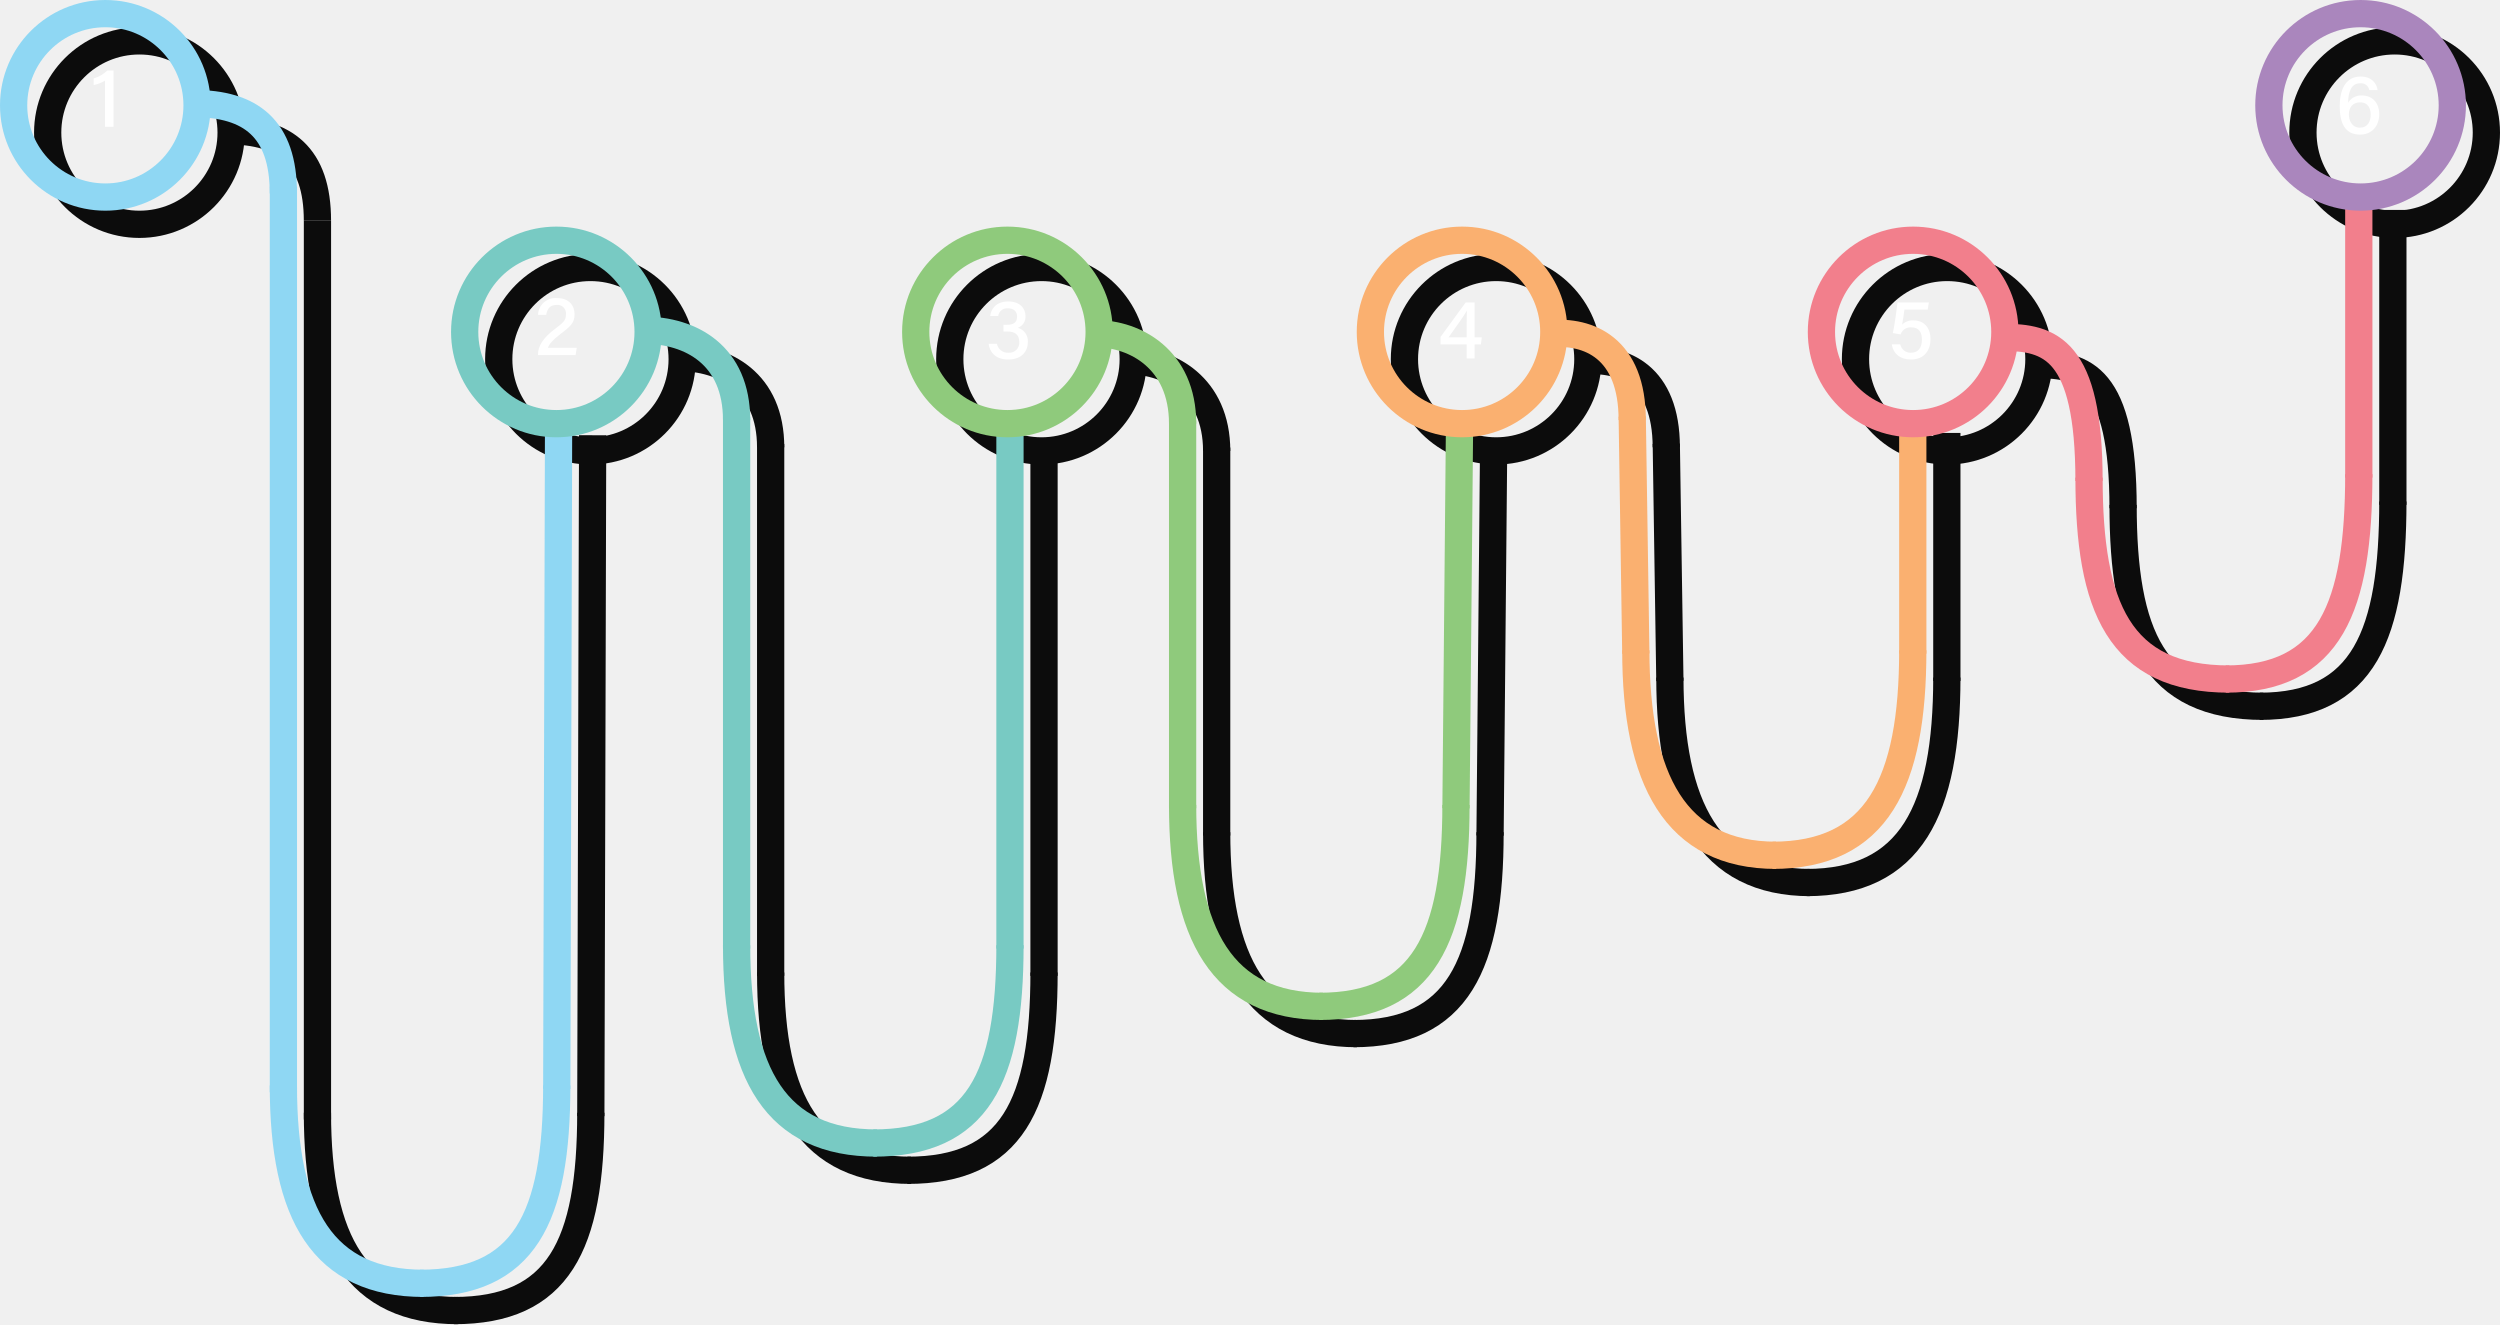
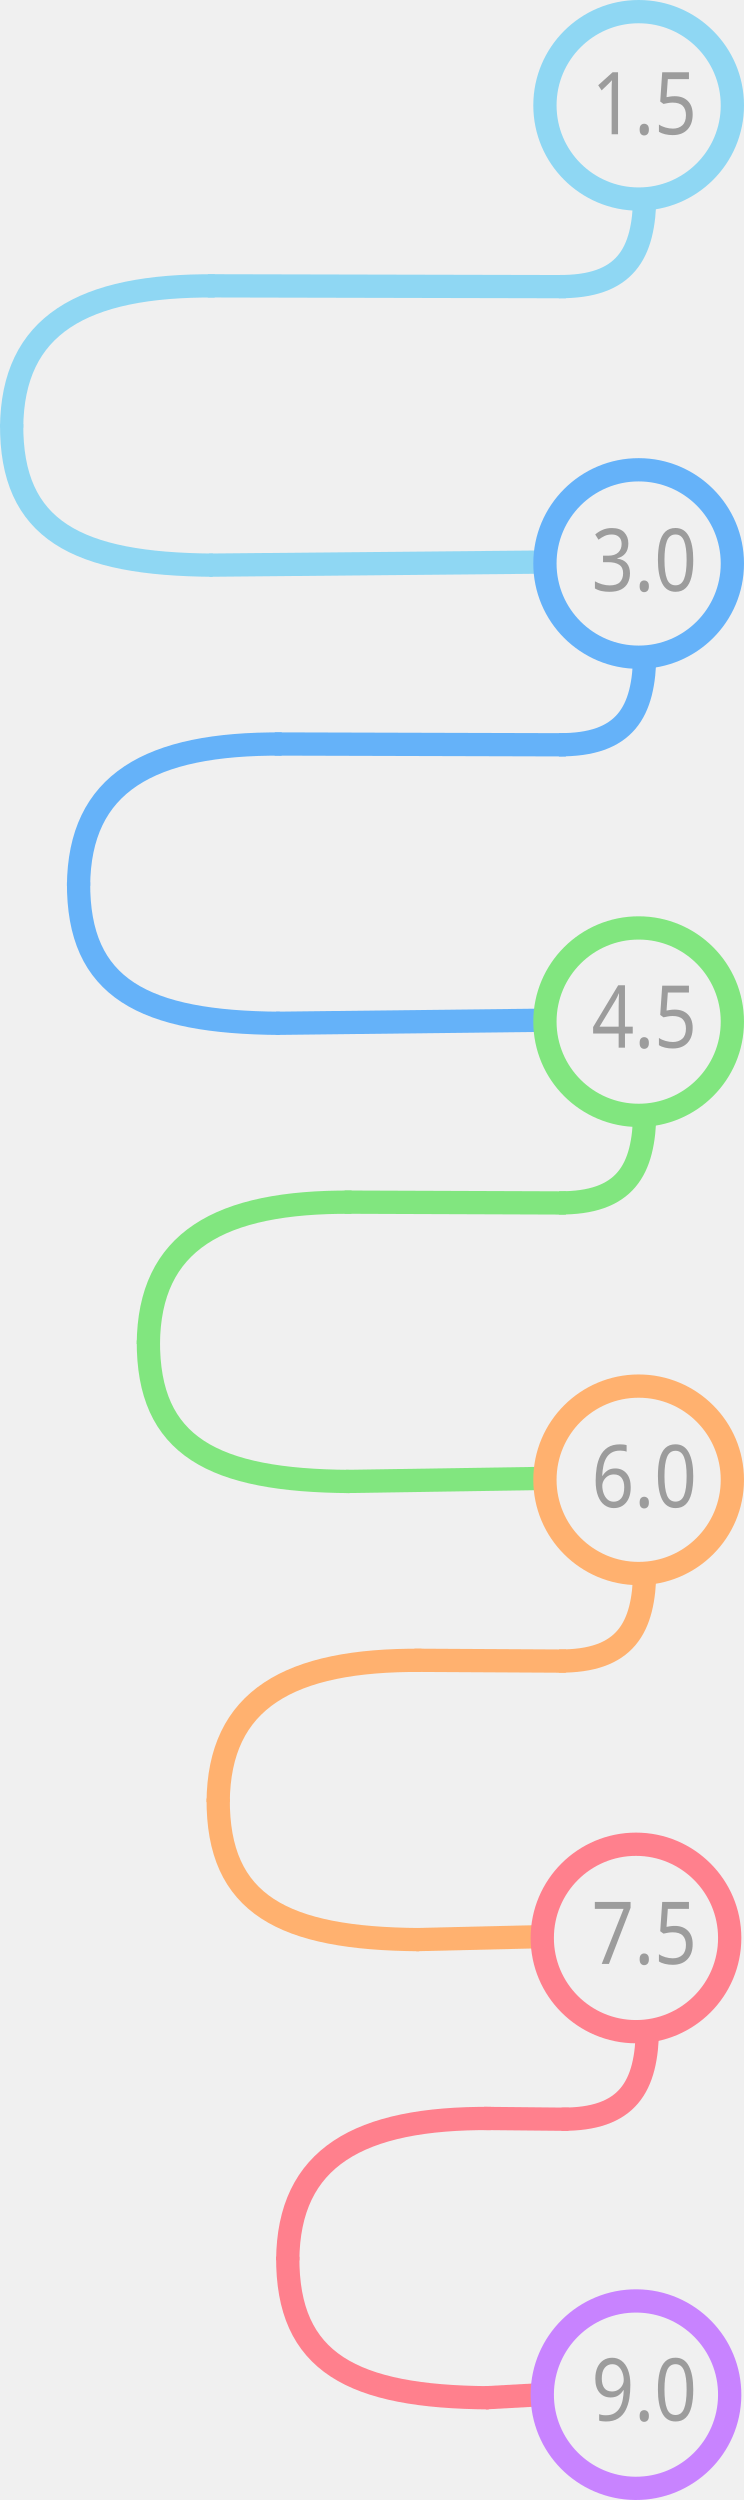
- <svg xmlns="http://www.w3.org/2000/svg" viewBox="0 0 734 388.785">
+ <svg xmlns="http://www.w3.org/2000/svg" viewBox="0 0 255.767 859.433">
  <defs>
-     <style>.a,.b,.c,.d,.e,.f,.g,.h,.i{fill:none;stroke-miterlimit:10;}.a,.b{stroke:#0c0c0c;}.a,.c{stroke-width:6px;}.b,.d,.e,.f,.g,.h,.i{stroke-width:8px;}.c,.h{stroke:#8fd7f3;}.d{stroke:#f27f8c;}.e{stroke:#fab070;}.f{stroke:#8fca7c;}.g{stroke:#78cac3;}.i{stroke:#aa86bd;}.j{fill:#fff;}</style>
+     <style>.a,.b,.c,.d,.e,.f,.g{fill:none;stroke-miterlimit:10;}.a,.b{stroke:#8fd7f3;}.a{stroke-width:6px;}.b,.c,.d,.e,.f,.g{stroke-width:8px;}.c{stroke:#65b2f9;}.d{stroke:#81e67f;}.e{stroke:#ffb16f;}.f{stroke:#ff808d;}.g{stroke:#c883ff;}.h{font-size:29.866px;fill:#9c9c9c;font-family:MyriadPro-Regular, Myriad Pro;}</style>
  </defs>
-   <path class="a" d="M136.661,738.935" transform="translate(-16 -374.215)" />
-   <line class="b" x1="702.543" y1="61.634" x2="702.543" y2="148.23" />
-   <path class="b" d="M639.339,522.445c0,38.018,8.8,59.139,41.186,59.139" transform="translate(-16 -374.215)" />
-   <path class="b" d="M679.469,581.584c30.625,0,39.074-21.065,39.074-60.139" transform="translate(-16 -374.215)" />
-   <path class="b" d="M613.994,481.26c13.729,0,25.345,3.112,25.345,42.185" transform="translate(-16 -374.215)" />
-   <path class="b" d="M639.339,523.5" transform="translate(-16 -374.215)" />
-   <path class="b" d="M638.283,505.549" transform="translate(-16 -374.215)" />
-   <line class="b" x1="571.593" y1="127.109" x2="571.593" y2="199.92" />
-   <path class="b" d="M506.277,573.136c0,38.017,11.617,60.194,41.186,60.194" transform="translate(-16 -374.215)" />
-   <path class="b" d="M546.407,633.33c30.625,0,41.186-21.121,41.186-60.194" transform="translate(-16 -374.215)" />
-   <path class="b" d="M480.932,480.2c11.617-1.057,24.289,4.224,24.289,25.345" transform="translate(-16 -374.215)" />
-   <line class="b" x1="489.221" y1="130.277" x2="490.277" y2="199.92" />
-   <line class="b" x1="438.531" y1="131.333" x2="437.475" y2="245.33" />
-   <path class="b" d="M373.215,618.546c0,38.017,11.617,59.138,41.186,59.138" transform="translate(-16 -374.215)" />
-   <path class="b" d="M413.345,677.684c30.626,0,40.13-20.065,40.13-59.138" transform="translate(-16 -374.215)" />
-   <path class="b" d="M347.87,480.2c11.265,0,25.345,7.392,25.345,26.4" transform="translate(-16 -374.215)" />
-   <line class="b" x1="357.215" y1="131.389" x2="357.215" y2="245.33" />
-   <line class="b" x1="306.525" y1="131.333" x2="306.525" y2="286.516" />
-   <path class="b" d="M242.265,659.732c0,38.017,11.617,58.082,41.186,58.082" transform="translate(-16 -374.215)" />
-   <path class="b" d="M282.4,717.814c30.626,0,40.13-19.009,40.13-58.082" transform="translate(-16 -374.215)" />
-   <path class="b" d="M214.864,479.147c14.081,0,27.4,7.393,27.4,26.4" transform="translate(-16 -374.215)" />
-   <line class="b" x1="226.265" y1="130.333" x2="226.265" y2="286.516" />
-   <circle class="b" cx="40.929" cy="38.929" r="26.929" />
-   <path class="b" d="M56.4,435.85" transform="translate(-16 -374.215)" />
-   <line class="b" x1="174" y1="127.785" x2="173.463" y2="327.702" />
-   <path class="b" d="M109.2,700.917C109.2,738.935,120.82,759,150.389,759" transform="translate(-16 -374.215)" />
-   <path class="b" d="M149.333,759c30.626,0,40.13-19.009,40.13-58.083" transform="translate(-16 -374.215)" />
-   <path class="b" d="M82.8,412.617c16.9,0,26.4,7.392,26.4,26.4" transform="translate(-16 -374.215)" />
-   <line class="b" x1="93.204" y1="64.802" x2="93.204" y2="328.702" />
-   <circle class="b" cx="571.699" cy="105.46" r="26.929" />
-   <circle class="b" cx="439.27" cy="105.46" r="26.929" />
-   <circle class="b" cx="305.786" cy="105.46" r="26.929" />
-   <circle class="b" cx="173.358" cy="105.46" r="26.929" />
-   <circle class="b" cx="703.071" cy="38.929" r="26.929" />
-   <path class="c" d="M126.661,730.935" transform="translate(-16 -374.215)" />
-   <line class="d" x1="692.543" y1="57.634" x2="692.543" y2="140.23" />
-   <path class="d" d="M629.339,514.445c0,38.018,8.8,59.139,41.186,59.139" transform="translate(-16 -374.215)" />
-   <path class="d" d="M669.469,573.584c30.625,0,39.074-21.065,39.074-60.139" transform="translate(-16 -374.215)" />
-   <path class="d" d="M603.994,473.26c13.729,0,25.345,3.112,25.345,42.185" transform="translate(-16 -374.215)" />
-   <path class="d" d="M629.339,515.5" transform="translate(-16 -374.215)" />
-   <path class="d" d="M628.283,497.549" transform="translate(-16 -374.215)" />
-   <line class="e" x1="561.593" y1="124.109" x2="561.593" y2="191.92" />
-   <path class="e" d="M496.277,565.136c0,38.017,11.617,60.194,41.186,60.194" transform="translate(-16 -374.215)" />
-   <path class="e" d="M536.407,625.33c30.625,0,41.186-21.121,41.186-60.194" transform="translate(-16 -374.215)" />
-   <path class="e" d="M470.932,472.2c11.617-1.057,24.289,4.224,24.289,25.345" transform="translate(-16 -374.215)" />
-   <line class="e" x1="479.221" y1="122.277" x2="480.277" y2="191.92" />
-   <line class="f" x1="428.531" y1="123.333" x2="427.475" y2="237.33" />
-   <path class="f" d="M363.215,610.546c0,38.017,11.617,59.138,41.186,59.138" transform="translate(-16 -374.215)" />
-   <path class="f" d="M403.345,669.684c30.626,0,40.13-20.065,40.13-59.138" transform="translate(-16 -374.215)" />
-   <path class="f" d="M337.87,472.2c11.265,0,25.345,7.392,25.345,26.4" transform="translate(-16 -374.215)" />
-   <line class="f" x1="347.215" y1="123.389" x2="347.215" y2="237.33" />
-   <line class="g" x1="296.525" y1="123.333" x2="296.525" y2="278.516" />
-   <path class="g" d="M232.265,651.732c0,38.017,11.617,58.082,41.186,58.082" transform="translate(-16 -374.215)" />
-   <path class="g" d="M272.4,709.814c30.626,0,40.13-19.009,40.13-58.082" transform="translate(-16 -374.215)" />
-   <path class="g" d="M204.864,471.147c14.081,0,27.4,7.393,27.4,26.4" transform="translate(-16 -374.215)" />
-   <line class="g" x1="216.265" y1="122.333" x2="216.265" y2="278.516" />
-   <circle class="h" cx="30.929" cy="30.929" r="26.929" />
-   <path class="h" d="M46.4,427.85" transform="translate(-16 -374.215)" />
-   <line class="h" x1="164" y1="123.785" x2="163.463" y2="319.702" />
-   <path class="h" d="M99.2,692.917C99.2,730.935,110.82,751,140.389,751" transform="translate(-16 -374.215)" />
-   <path class="h" d="M139.333,751c30.626,0,40.13-19.009,40.13-58.083" transform="translate(-16 -374.215)" />
-   <path class="h" d="M72.8,404.617c16.9,0,26.4,7.392,26.4,26.4" transform="translate(-16 -374.215)" />
-   <line class="h" x1="83.204" y1="54.802" x2="83.204" y2="320.702" />
-   <circle class="d" cx="561.699" cy="97.46" r="26.929" />
-   <circle class="e" cx="429.27" cy="97.46" r="26.929" />
-   <circle class="f" cx="295.786" cy="97.46" r="26.929" />
-   <circle class="g" cx="163.358" cy="97.46" r="26.929" />
-   <circle class="i" cx="693.071" cy="30.929" r="26.929" />
-   <path class="j" d="M46.826,411.436V397.893a10.549,10.549,0,0,1-3.324,1.3v-1.947a9.6,9.6,0,0,0,4-2.324H49.33v16.515Z" transform="translate(-16 -374.215)" />
-   <path class="j" d="M173.945,478.468v-.155c0-2.47,1.512-4.9,4.933-7.478,2.577-1.951,3.29-2.581,3.29-4.326a2.493,2.493,0,0,0-2.7-2.77c-1.92,0-2.788,1.03-3.11,2.929h-2.4a5.14,5.14,0,0,1,5.509-4.946c3.79,0,5.226,2.4,5.226,4.735,0,2.47-1.052,3.479-4.089,5.785-2.221,1.691-3.354,2.936-3.741,4.092h8.471l-.338,2.134Z" transform="translate(-16 -374.215)" />
-   <path class="j" d="M306.709,466.994c.252-2.025,1.691-4.272,5.312-4.272,3.491,0,5.065,2.092,5.065,4.306a3.431,3.431,0,0,1-2.163,3.392v.061a4.019,4.019,0,0,1,2.856,4.115c0,2.57-1.591,5.172-5.8,5.172-3.895,0-5.478-2.425-5.71-4.613H308.7a3.218,3.218,0,0,0,3.386,2.618,2.936,2.936,0,0,0,3.174-3.184c0-2.056-1.236-3.038-3.4-3.038h-1.236v-1.978h1.047c2.057,0,2.943-.789,2.943-2.443,0-1.418-.927-2.391-2.674-2.391a2.606,2.606,0,0,0-2.866,2.255Z" transform="translate(-16 -374.215)" />
-   <path class="j" d="M446.619,479.468v-4.134h-7.673v-2.2l7.365-10.111h2.639V473.26h2.1l-.255,2.074H448.95v4.134Zm0-10.125c0-1.368.014-2.872.062-3.938-.663,1.291-3.668,5.435-5.386,7.855h5.324Z" transform="translate(-16 -374.215)" />
-   <path class="j" d="M581.965,465.121h-6.823c-.141,1.238-.528,3.554-.682,4.4a4.362,4.362,0,0,1,3.353-1.238c3.054,0,4.977,2.14,4.977,5.46,0,3.2-1.695,6.028-5.767,6.028-3,0-5.173-1.634-5.591-4.458h2.483a3.067,3.067,0,0,0,3.183,2.463c2.133,0,3.183-1.529,3.183-3.845,0-2.047-.834-3.595-3.042-3.595a3.044,3.044,0,0,0-3.224,2.057l-2.273-.384c.48-2.143,1.123-6.876,1.37-8.984h9.2Z" transform="translate(-16 -374.215)" />
-   <path class="j" d="M711.622,400.652a2.459,2.459,0,0,0-2.645-1.993c-2.661,0-3.5,2.5-3.588,5.729a4.462,4.462,0,0,1,4.088-2.141c3.151,0,5.064,2.295,5.064,5.476,0,3.288-1.97,6.012-5.644,6.012-4.579,0-5.955-3.673-5.955-8.309,0-4.484,1.484-8.737,6.142-8.737,3.392,0,4.76,2.2,4.964,3.963Zm.408,7.26c0-1.786-.685-3.647-3.108-3.647-1.949,0-3.292,1.231-3.292,3.606,0,1.352.68,3.826,3.235,3.826C711.119,411.7,712.03,409.9,712.03,407.912Z" transform="translate(-16 -374.215)" />
+   <path class="a" d="M145.856,367.591" transform="translate(-117.735 -236.791)" />
+   <path class="b" d="M314.127,272.181" transform="translate(-117.735 -236.791)" />
+   <circle class="b" cx="219.55" cy="36.217" r="32.217" />
+   <line class="b" x1="188.444" y1="193.209" x2="71.953" y2="194.286" />
+   <path class="b" d="M191.573,335.07c-45.481-.327-69.584,13.4-69.839,48.772" transform="translate(-117.735 -236.791)" />
+   <path class="b" d="M121.744,382.579c-.264,36.637,22.4,48.171,69.139,48.506" transform="translate(-117.735 -236.791)" />
+   <path class="b" d="M339.379,304c-.145,20.214-6.755,31.485-29.5,31.321" transform="translate(-117.735 -236.791)" />
+   <line class="b" x1="194.541" y1="98.548" x2="71.446" y2="98.262" />
+   <path class="c" d="M304.9,430.989" transform="translate(-117.735 -236.791)" />
+   <path class="a" d="M168.856,525.091" transform="translate(-117.735 -236.791)" />
+   <path class="b" d="M314.127,429.681" transform="translate(-117.735 -236.791)" />
+   <circle class="c" cx="219.55" cy="193.717" r="32.217" />
+   <line class="c" x1="188.444" y1="350.709" x2="94.953" y2="351.786" />
+   <path class="c" d="M214.573,492.57c-45.481-.327-69.584,13.4-69.839,48.772" transform="translate(-117.735 -236.791)" />
+   <path class="c" d="M144.744,540.079c-.264,36.637,22.4,48.171,69.139,48.506" transform="translate(-117.735 -236.791)" />
+   <path class="c" d="M339.379,461.5c-.145,20.214-6.755,31.485-29.5,31.321" transform="translate(-117.735 -236.791)" />
+   <line class="c" x1="194.541" y1="256.048" x2="94.446" y2="255.762" />
+   <path class="c" d="M304.9,588.489" transform="translate(-117.735 -236.791)" />
+   <path class="b" d="M314.127,587.181" transform="translate(-117.735 -236.791)" />
+   <path class="d" d="M192.856,682.591" transform="translate(-117.735 -236.791)" />
+   <circle class="d" cx="219.55" cy="351.217" r="32.217" />
+   <line class="d" x1="188.444" y1="508.209" x2="118.953" y2="509.286" />
+   <path class="d" d="M238.573,650.07c-45.481-.327-69.584,13.4-69.839,48.772" transform="translate(-117.735 -236.791)" />
+   <path class="d" d="M168.744,697.579c-.264,36.637,22.4,48.171,69.139,48.506" transform="translate(-117.735 -236.791)" />
+   <path class="d" d="M339.379,619c-.145,20.214-6.755,31.485-29.5,31.321" transform="translate(-117.735 -236.791)" />
+   <line class="d" x1="194.541" y1="413.548" x2="118.446" y2="413.262" />
+   <path class="c" d="M304.9,745.989" transform="translate(-117.735 -236.791)" />
+   <path class="e" d="M216.856,840.091" transform="translate(-117.735 -236.791)" />
+   <circle class="e" cx="219.55" cy="508.717" r="32.217" />
+   <path class="e" d="M314.127,744.681" transform="translate(-117.735 -236.791)" />
+   <line class="e" x1="188.444" y1="665.709" x2="142.953" y2="666.786" />
+   <path class="e" d="M262.573,807.57c-45.481-.327-69.584,13.4-69.839,48.772" transform="translate(-117.735 -236.791)" />
+   <path class="e" d="M192.744,855.079c-.264,36.637,22.4,48.171,69.139,48.506" transform="translate(-117.735 -236.791)" />
+   <path class="e" d="M339.379,776.5c-.145,20.214-6.755,31.485-29.5,31.321" transform="translate(-117.735 -236.791)" />
+   <line class="e" x1="194.541" y1="571.048" x2="142.446" y2="570.762" />
+   <path class="c" d="M304.9,903.489" transform="translate(-117.735 -236.791)" />
+   <line class="f" x1="186.361" y1="823.209" x2="166.869" y2="824.286" />
+   <path class="g" d="M336.136,1092.223a32.216,32.216,0,1,1,32.448-31.984,32.216,32.216,0,0,1-32.448,31.984" transform="translate(-117.735 -236.791)" />
+   <path class="f" d="M245.618,997.591" transform="translate(-117.735 -236.791)" />
+   <path class="f" d="M316.618,902.181" transform="translate(-117.735 -236.791)" />
+   <path class="f" d="M245.618,1060.989" transform="translate(-117.735 -236.791)" />
+   <circle class="f" cx="218.633" cy="666.217" r="32.217" />
+   <path class="f" d="M286.49,965.07c-45.481-.327-69.585,13.4-69.839,48.772" transform="translate(-117.735 -236.791)" />
+   <path class="f" d="M216.66,1012.579c-.263,36.637,22.4,48.171,69.14,48.506" transform="translate(-117.735 -236.791)" />
+   <path class="f" d="M340.3,934c-.146,20.214-6.756,31.485-29.5,31.321" transform="translate(-117.735 -236.791)" />
+   <line class="f" x1="195.458" y1="728.548" x2="166.363" y2="728.262" />
+   <path class="f" d="M245.618,1059.181" transform="translate(-117.735 -236.791)" />
+   <text class="h" transform="translate(203.363 46.151) scale(0.859 1)">1.5</text>
+   <text class="h" transform="translate(203.363 203.151) scale(0.859 1)">3.0</text>
+   <text class="h" transform="translate(203.363 360.151) scale(0.859 1)">4.5</text>
+   <text class="h" transform="translate(203.363 518.151) scale(0.859 1)">6.0</text>
+   <text class="h" transform="translate(203.363 675.151) scale(0.859 1)">7.5</text>
+   <text class="h" transform="translate(203.363 832.151) scale(0.859 1)">9.0</text>
</svg>
